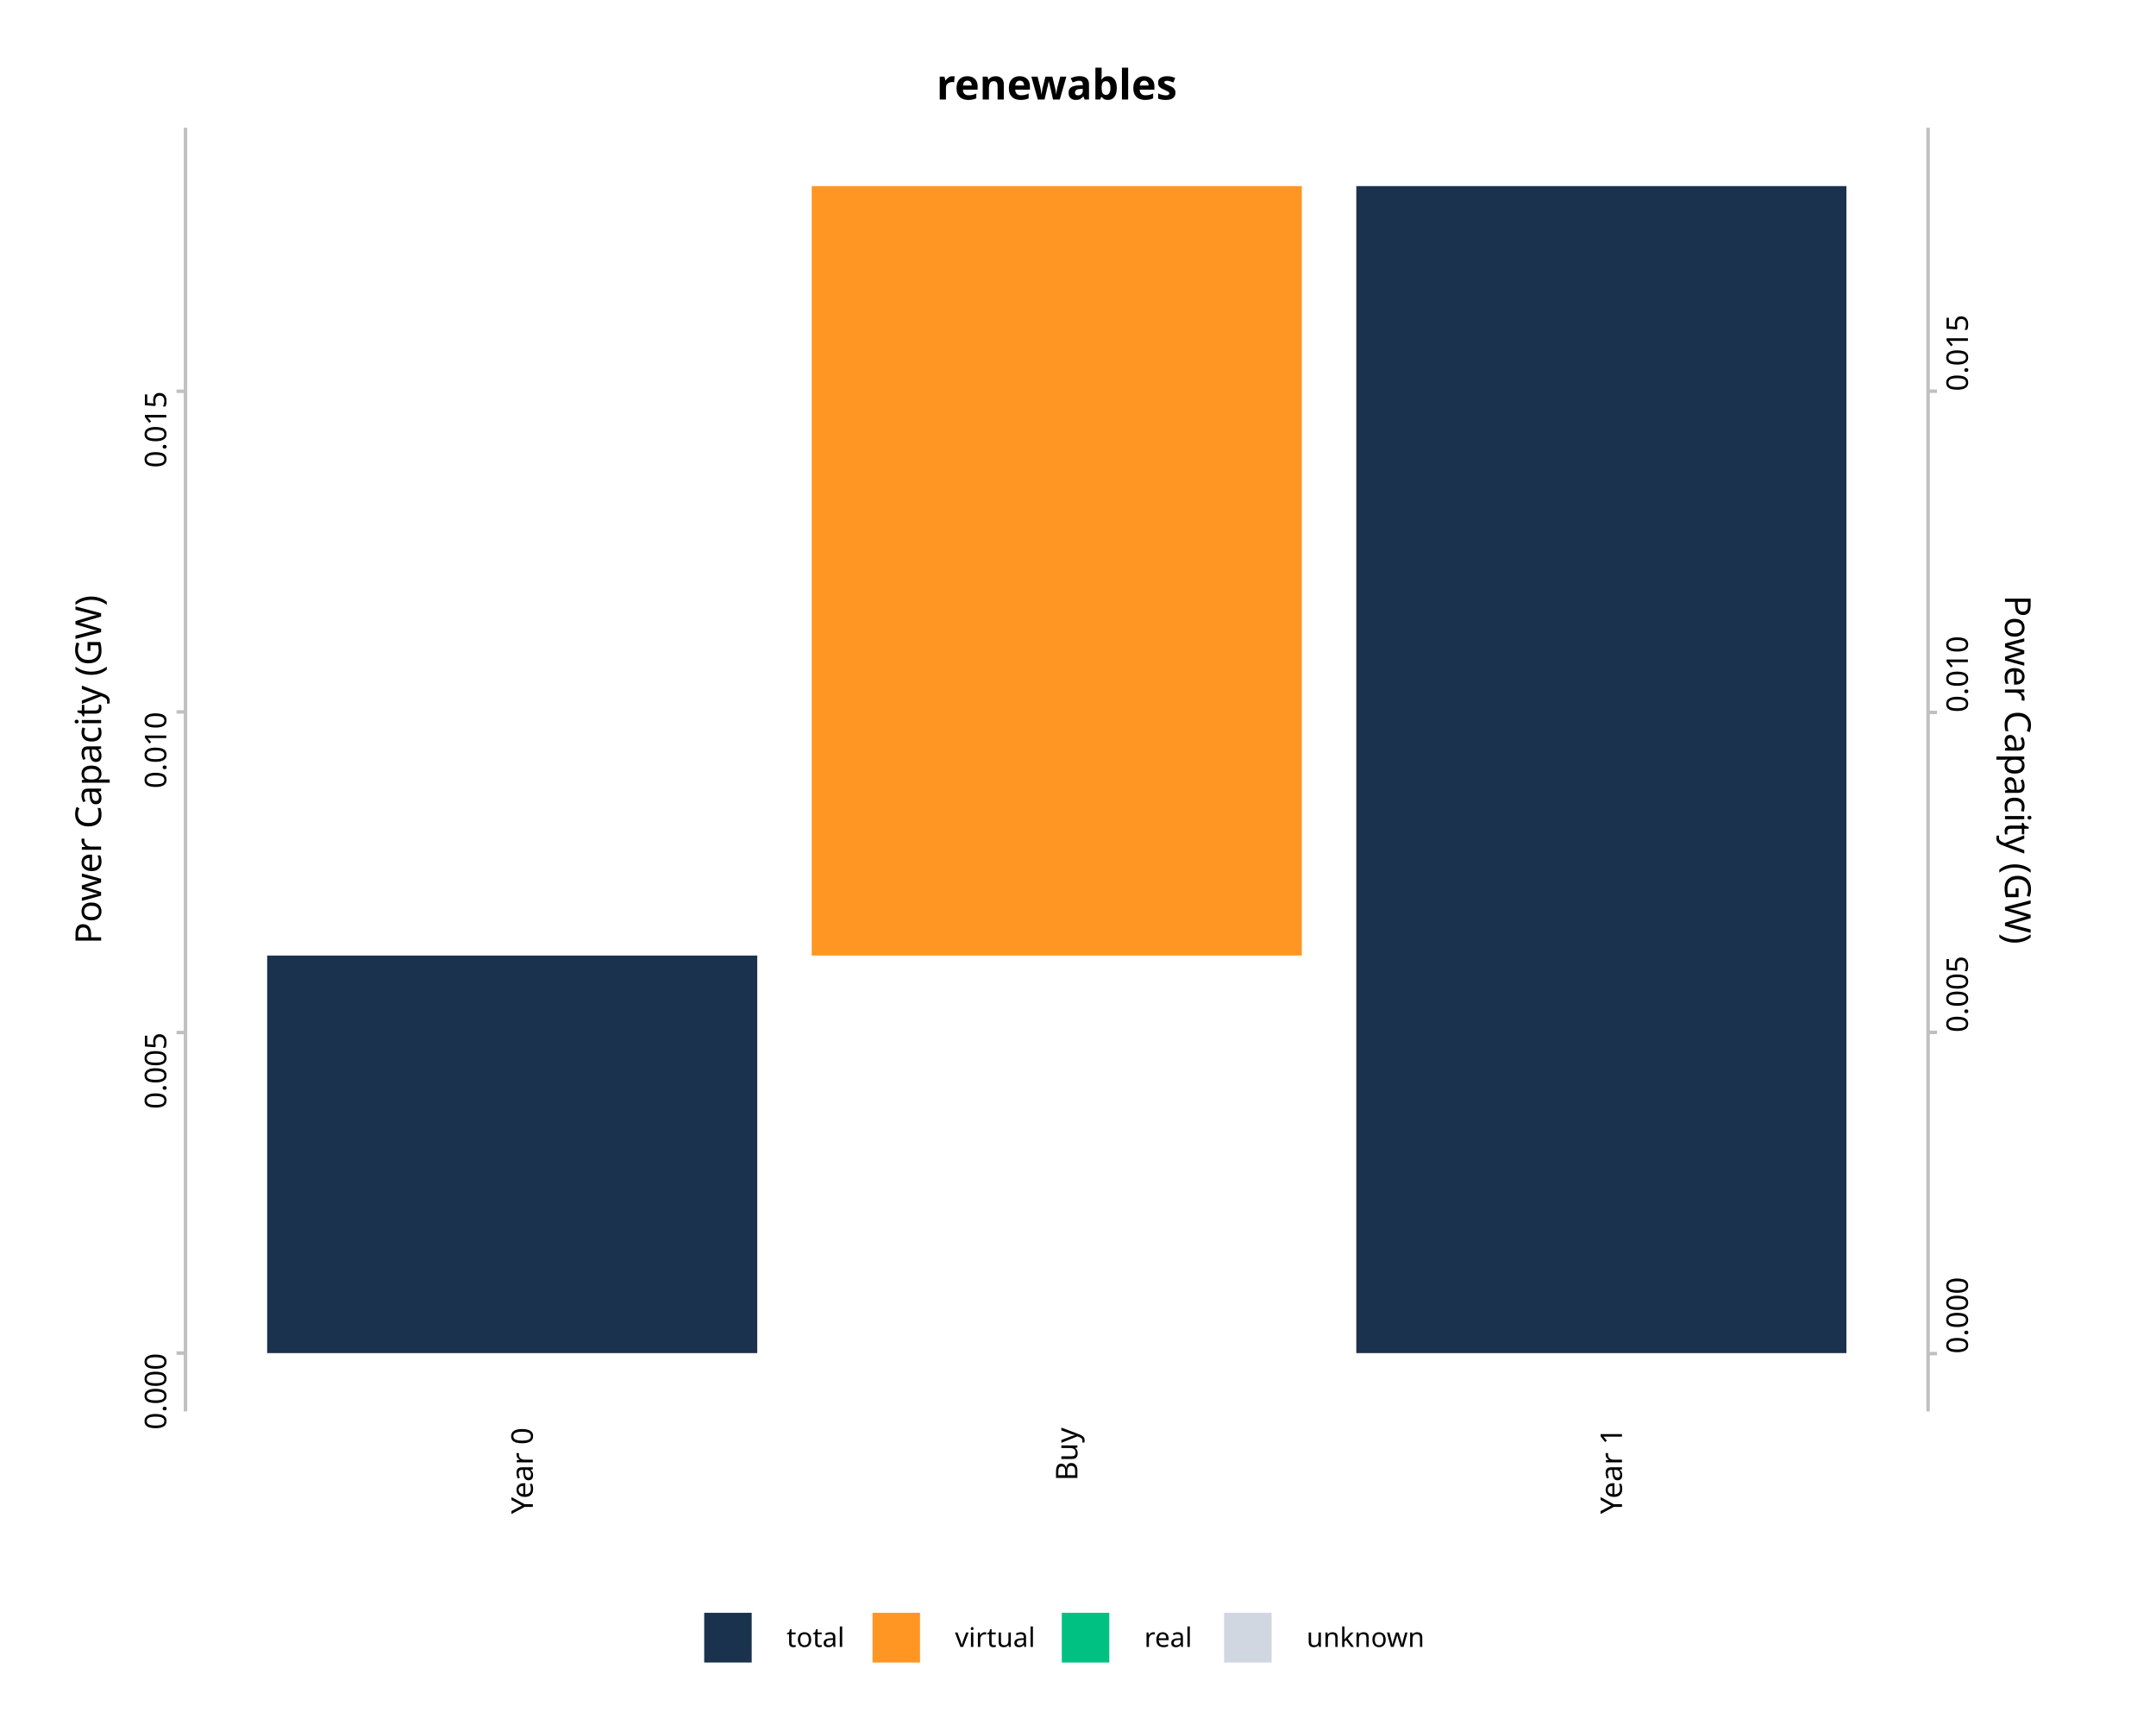
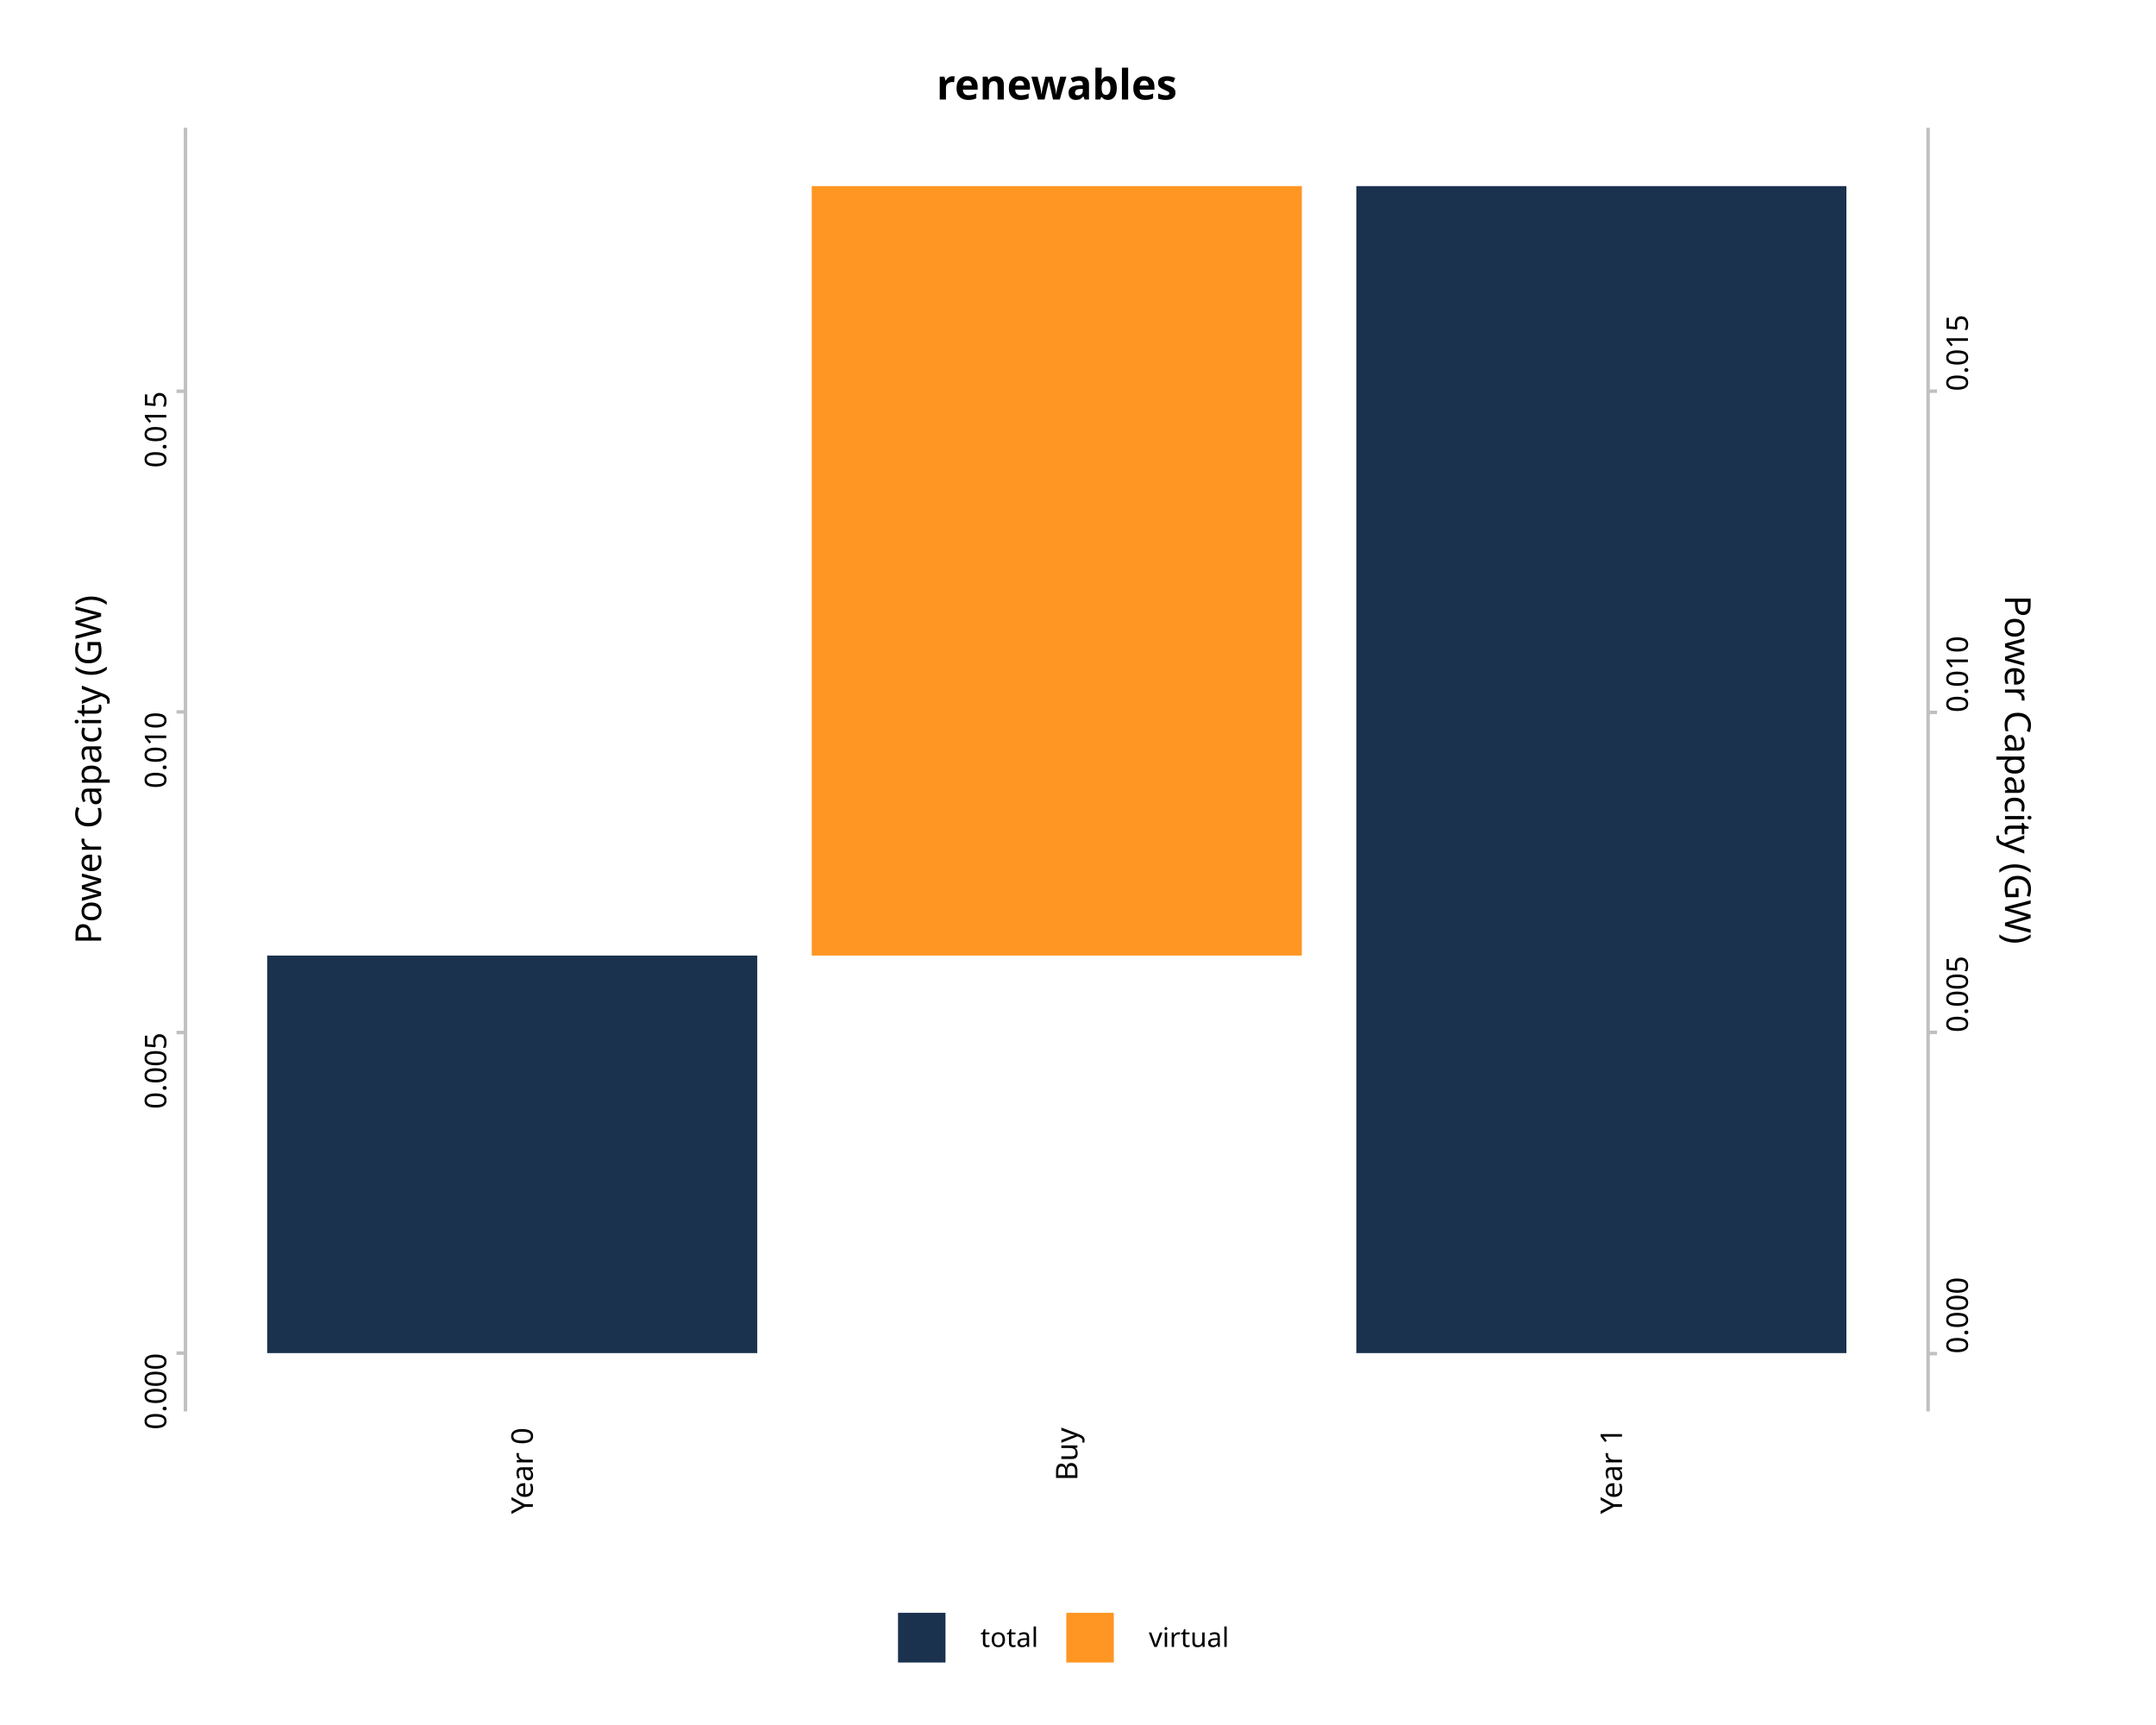
<svg xmlns="http://www.w3.org/2000/svg" class="svglite" data-engine-version="2.0" width="720.00pt" height="576.00pt" viewBox="0 0 720.00 576.00">
  <defs>
    <style type="text/css">
    .svglite line, .svglite polyline, .svglite polygon, .svglite path, .svglite rect, .svglite circle {
      fill: none;
      stroke: #000000;
      stroke-linecap: round;
      stroke-linejoin: round;
      stroke-miterlimit: 10.00;
    }
  </style>
  </defs>
  <rect width="100%" height="100%" style="stroke: none; fill: #FFFFFF;" />
  <defs>
    <clipPath id="cpMC4wMHw3MjAuMDB8MC4wMHw1NzYuMDA=">
      <rect x="0.00" y="0.00" width="720.00" height="576.00" />
    </clipPath>
  </defs>
  <g clip-path="url(#cpMC4wMHw3MjAuMDB8MC4wMHw1NzYuMDA=)">
    <rect x="0.00" y="0.00" width="720.00" height="576.00" style="stroke-width: 1.16; stroke: #FFFFFF; fill: #FFFFFF;" />
  </g>
  <defs>
    <clipPath id="cpNjEuOTR8NjQzLjg5fDQyLjY1fDQ3MS4zMQ==">
      <rect x="61.94" y="42.65" width="581.95" height="428.65" />
    </clipPath>
  </defs>
  <g clip-path="url(#cpNjEuOTR8NjQzLjg5fDQyLjY1fDQ3MS4zMQ==)">
    <rect x="61.94" y="42.65" width="581.95" height="428.65" style="stroke-width: 1.16; stroke: none; fill: #FFFFFF;" />
    <rect x="89.22" y="319.07" width="163.67" height="132.75" style="stroke-width: 1.07; stroke: none; stroke-linecap: square; stroke-linejoin: miter; fill: #1B324F;" />
    <rect x="271.08" y="62.14" width="163.67" height="256.93" style="stroke-width: 1.07; stroke: none; stroke-linecap: square; stroke-linejoin: miter; fill: #FF9623;" />
    <rect x="452.94" y="62.14" width="163.67" height="389.68" style="stroke-width: 1.07; stroke: none; stroke-linecap: square; stroke-linejoin: miter; fill: #1B324F;" />
  </g>
  <g clip-path="url(#cpMC4wMHw3MjAuMDB8MC4wMHw1NzYuMDA=)">
    <polyline points="61.94,471.31 61.94,42.65 " style="stroke-width: 1.16; stroke: #C0C0C0; stroke-linecap: butt;" />
    <text transform="translate(55.52,451.82) rotate(-90)" text-anchor="end" style="font-size: 10.00px; font-family: sans;" textLength="25.03px" lengthAdjust="spacingAndGlyphs">0.000</text>
    <text transform="translate(55.52,344.77) rotate(-90)" text-anchor="end" style="font-size: 10.00px; font-family: sans;" textLength="25.03px" lengthAdjust="spacingAndGlyphs">0.005</text>
    <text transform="translate(55.52,237.71) rotate(-90)" text-anchor="end" style="font-size: 10.00px; font-family: sans;" textLength="25.03px" lengthAdjust="spacingAndGlyphs">0.010</text>
    <text transform="translate(55.52,130.65) rotate(-90)" text-anchor="end" style="font-size: 10.00px; font-family: sans;" textLength="25.03px" lengthAdjust="spacingAndGlyphs">0.015</text>
    <polyline points="58.95,451.82 61.94,451.82 " style="stroke-width: 1.16; stroke: #C0C0C0; stroke-linecap: butt;" />
    <polyline points="58.95,344.77 61.94,344.77 " style="stroke-width: 1.16; stroke: #C0C0C0; stroke-linecap: butt;" />
    <polyline points="58.95,237.71 61.94,237.71 " style="stroke-width: 1.16; stroke: #C0C0C0; stroke-linecap: butt;" />
    <polyline points="58.95,130.65 61.94,130.65 " style="stroke-width: 1.16; stroke: #C0C0C0; stroke-linecap: butt;" />
    <polyline points="643.89,471.31 643.89,42.65 " style="stroke-width: 1.16; stroke: #C0C0C0; stroke-linecap: butt;" />
    <polyline points="643.89,452.00 646.88,452.00 " style="stroke-width: 1.16; stroke: #C0C0C0; stroke-linecap: butt;" />
    <polyline points="643.89,344.73 646.88,344.73 " style="stroke-width: 1.16; stroke: #C0C0C0; stroke-linecap: butt;" />
    <polyline points="643.89,237.89 646.88,237.89 " style="stroke-width: 1.16; stroke: #C0C0C0; stroke-linecap: butt;" />
    <polyline points="643.89,130.62 646.88,130.62 " style="stroke-width: 1.16; stroke: #C0C0C0; stroke-linecap: butt;" />
    <text transform="translate(657.19,452.00) rotate(-90)" style="font-size: 10.00px; font-family: sans;" textLength="25.03px" lengthAdjust="spacingAndGlyphs">0.000</text>
    <text transform="translate(657.19,344.73) rotate(-90)" style="font-size: 10.00px; font-family: sans;" textLength="25.03px" lengthAdjust="spacingAndGlyphs">0.005</text>
    <text transform="translate(657.19,237.89) rotate(-90)" style="font-size: 10.00px; font-family: sans;" textLength="25.03px" lengthAdjust="spacingAndGlyphs">0.010</text>
    <text transform="translate(657.19,130.62) rotate(-90)" style="font-size: 10.00px; font-family: sans;" textLength="25.03px" lengthAdjust="spacingAndGlyphs">0.015</text>
    <text transform="translate(177.94,476.69) rotate(-90)" text-anchor="end" style="font-size: 10.00px; font-family: sans;" textLength="29.47px" lengthAdjust="spacingAndGlyphs">Year 0</text>
    <text transform="translate(359.80,476.69) rotate(-90)" text-anchor="end" style="font-size: 10.00px; font-family: sans;" textLength="17.24px" lengthAdjust="spacingAndGlyphs">Buy</text>
    <text transform="translate(541.66,476.69) rotate(-90)" text-anchor="end" style="font-size: 10.00px; font-family: sans;" textLength="29.47px" lengthAdjust="spacingAndGlyphs">Year 1</text>
    <text transform="translate(33.77,256.98) rotate(-90)" text-anchor="middle" style="font-size: 12.00px; font-family: sans;" textLength="116.04px" lengthAdjust="spacingAndGlyphs">Power Capacity (GW)</text>
    <text transform="translate(669.57,256.98) rotate(90)" text-anchor="middle" style="font-size: 12.00px; font-family: sans;" textLength="116.04px" lengthAdjust="spacingAndGlyphs">Power Capacity (GW)</text>
-     <rect x="222.51" y="531.85" width="260.81" height="29.98" style="stroke-width: 1.16; stroke: none; fill: #FFFFFF;" />
-     <rect x="235.17" y="538.53" width="15.86" height="16.61" style="stroke-width: 1.07; stroke: none; stroke-linecap: square; stroke-linejoin: miter; fill: #1B324F;" />
-     <rect x="291.38" y="538.53" width="15.86" height="16.61" style="stroke-width: 1.07; stroke: none; stroke-linecap: square; stroke-linejoin: miter; fill: #FF9623;" />
-     <rect x="354.59" y="538.53" width="15.86" height="16.61" style="stroke-width: 1.07; stroke: none; stroke-linecap: square; stroke-linejoin: miter; fill: #00C082;" />
-     <rect x="408.79" y="538.53" width="15.86" height="16.61" style="stroke-width: 1.07; stroke: none; stroke-linecap: square; stroke-linejoin: miter; fill: #D0D7E1;" />
-     <text x="262.70" y="549.93" style="font-size: 9.00px; font-family: sans;" textLength="17.01px" lengthAdjust="spacingAndGlyphs">total</text>
-     <text x="318.91" y="549.93" style="font-size: 9.00px; font-family: sans;" textLength="24.01px" lengthAdjust="spacingAndGlyphs">virtual</text>
-     <text x="382.12" y="549.93" style="font-size: 9.00px; font-family: sans;" textLength="15.01px" lengthAdjust="spacingAndGlyphs">real</text>
-     <text x="436.32" y="549.93" style="font-size: 9.00px; font-family: sans;" textLength="36.03px" lengthAdjust="spacingAndGlyphs">unknown</text>
+     <rect x="287.23" y="531.85" width="131.37" height="29.98" style="stroke-width: 1.16; stroke: none; fill: #FFFFFF;" />
+     <rect x="299.89" y="538.53" width="15.86" height="16.61" style="stroke-width: 1.07; stroke: none; stroke-linecap: square; stroke-linejoin: miter; fill: #1B324F;" />
+     <rect x="356.10" y="538.53" width="15.86" height="16.61" style="stroke-width: 1.07; stroke: none; stroke-linecap: square; stroke-linejoin: miter; fill: #FF9623;" />
+     <text x="327.42" y="549.93" style="font-size: 9.00px; font-family: sans;" textLength="17.01px" lengthAdjust="spacingAndGlyphs">total</text>
+     <text x="383.63" y="549.93" style="font-size: 9.00px; font-family: sans;" textLength="24.01px" lengthAdjust="spacingAndGlyphs">virtual</text>
    <text x="352.91" y="33.23" text-anchor="middle" style="font-size: 14.00px; font-weight: bold; font-family: sans;" textLength="71.61px" lengthAdjust="spacingAndGlyphs">renewables</text>
  </g>
</svg>
